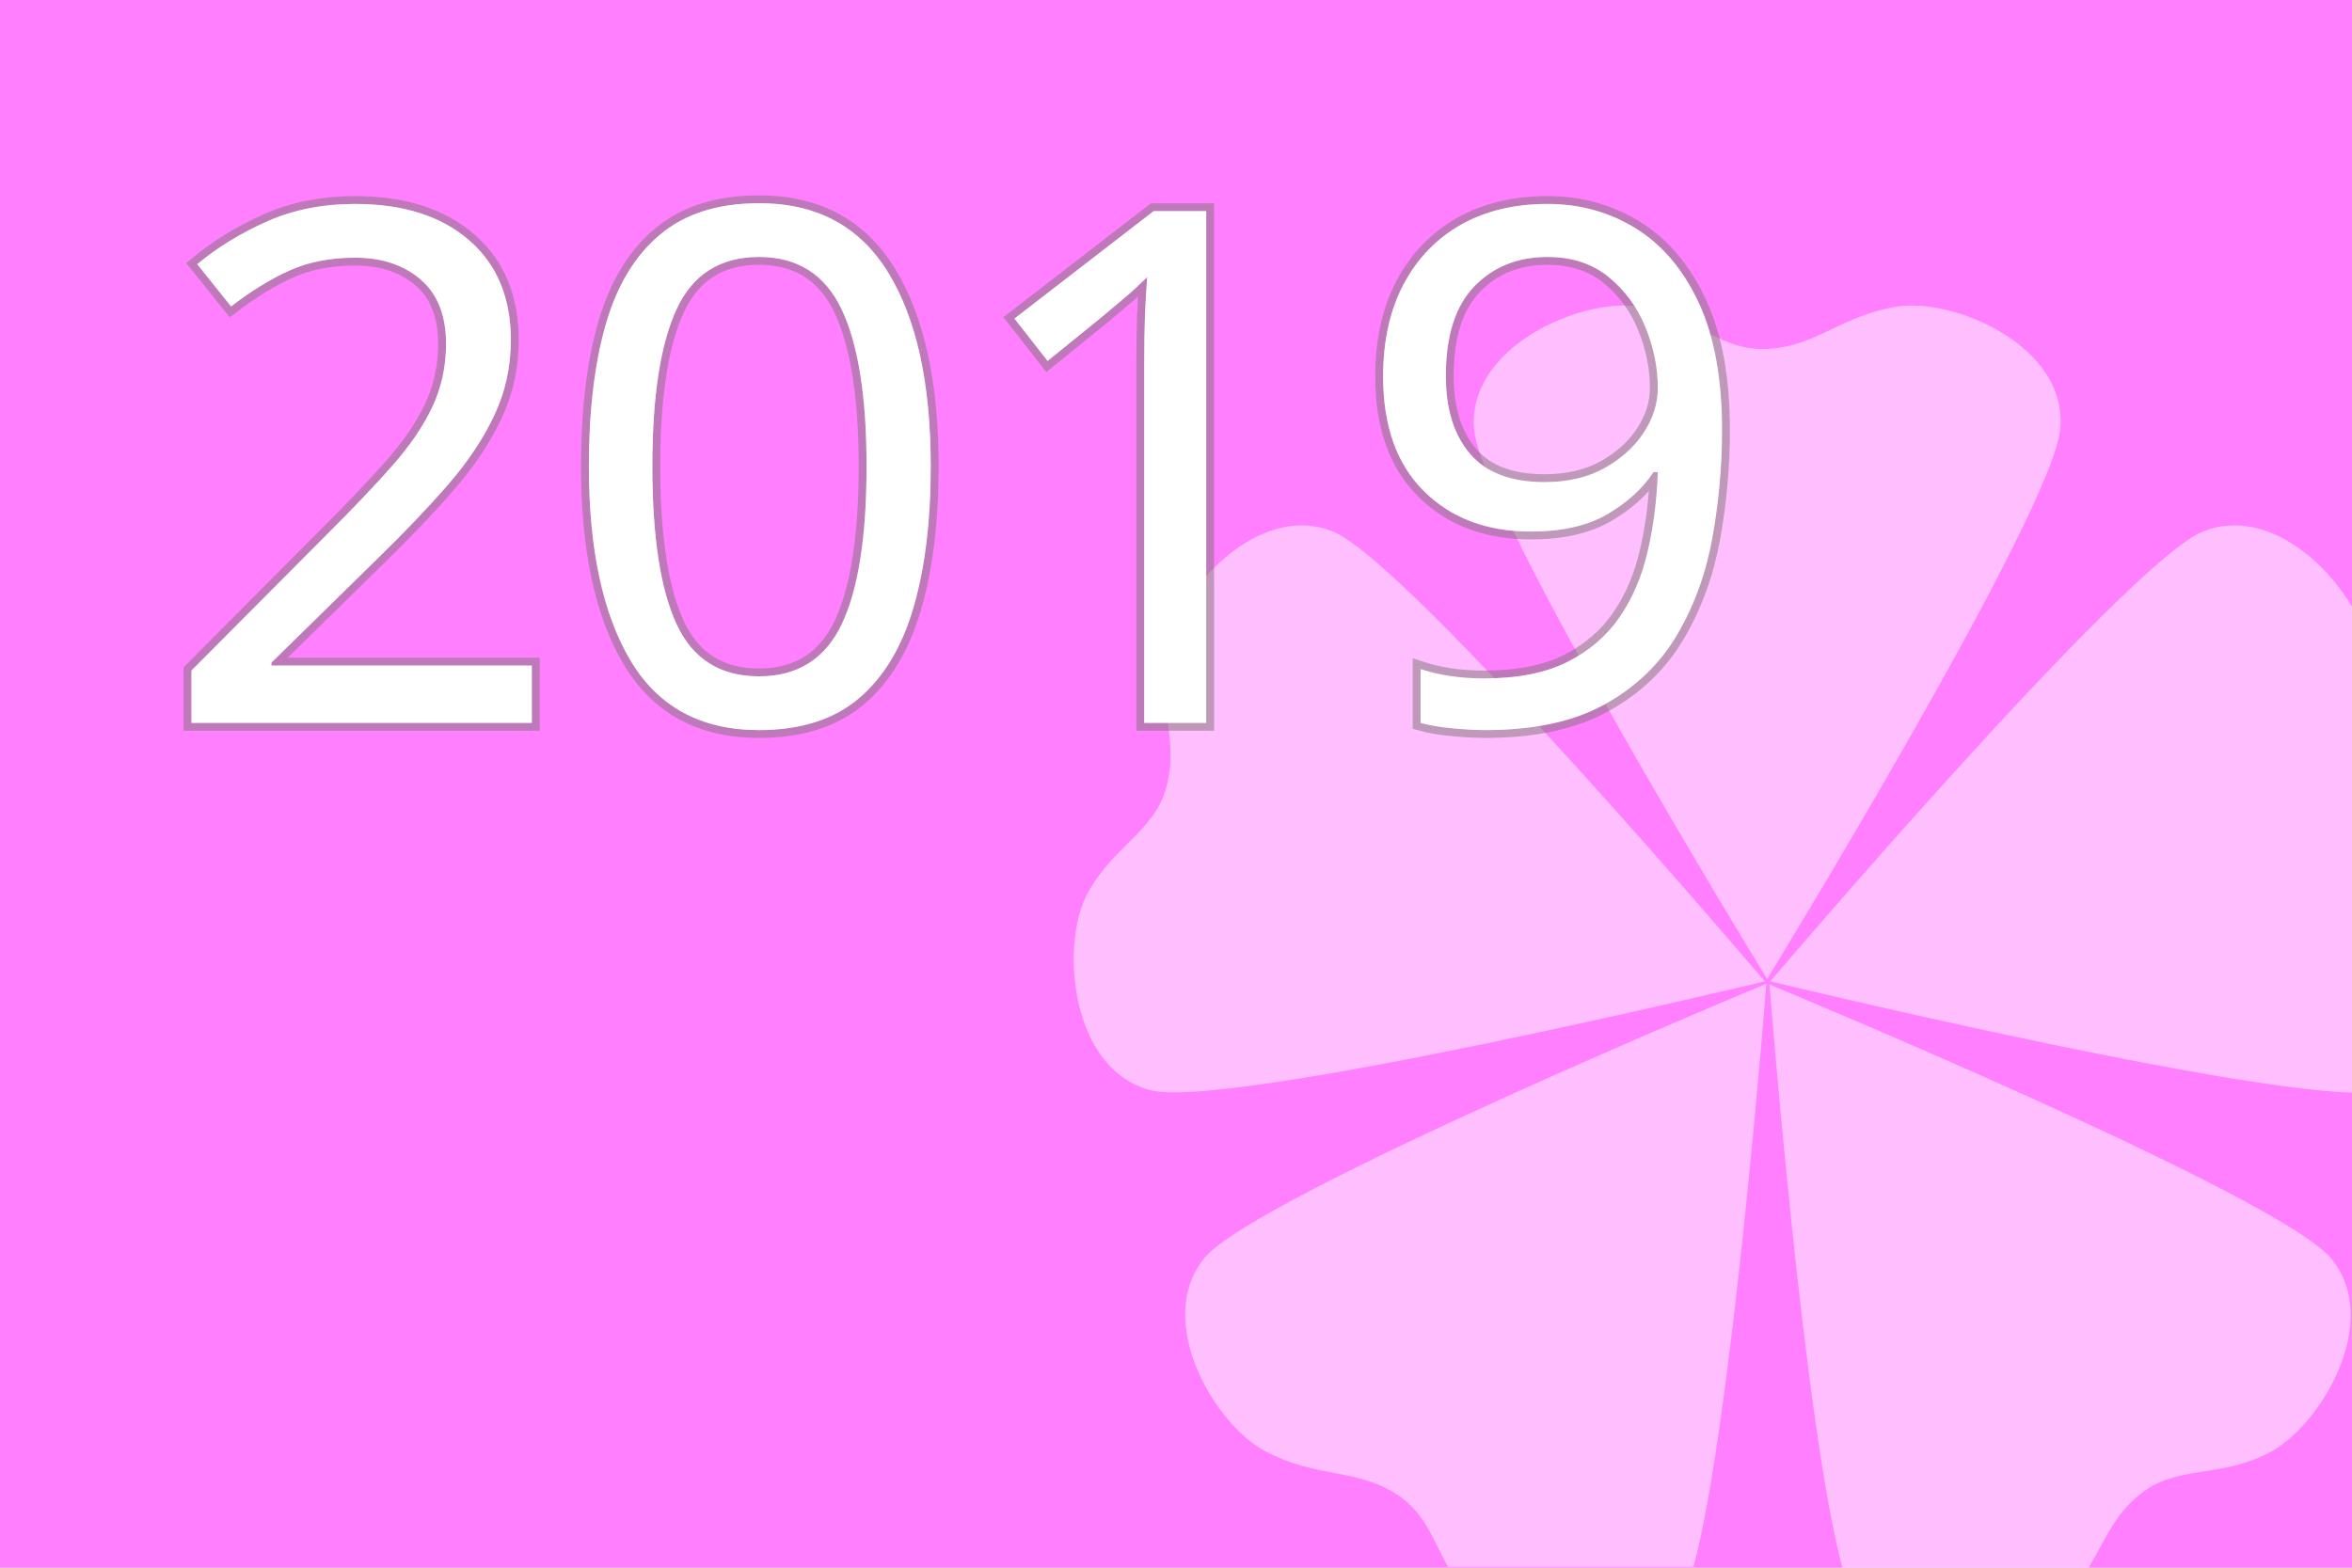
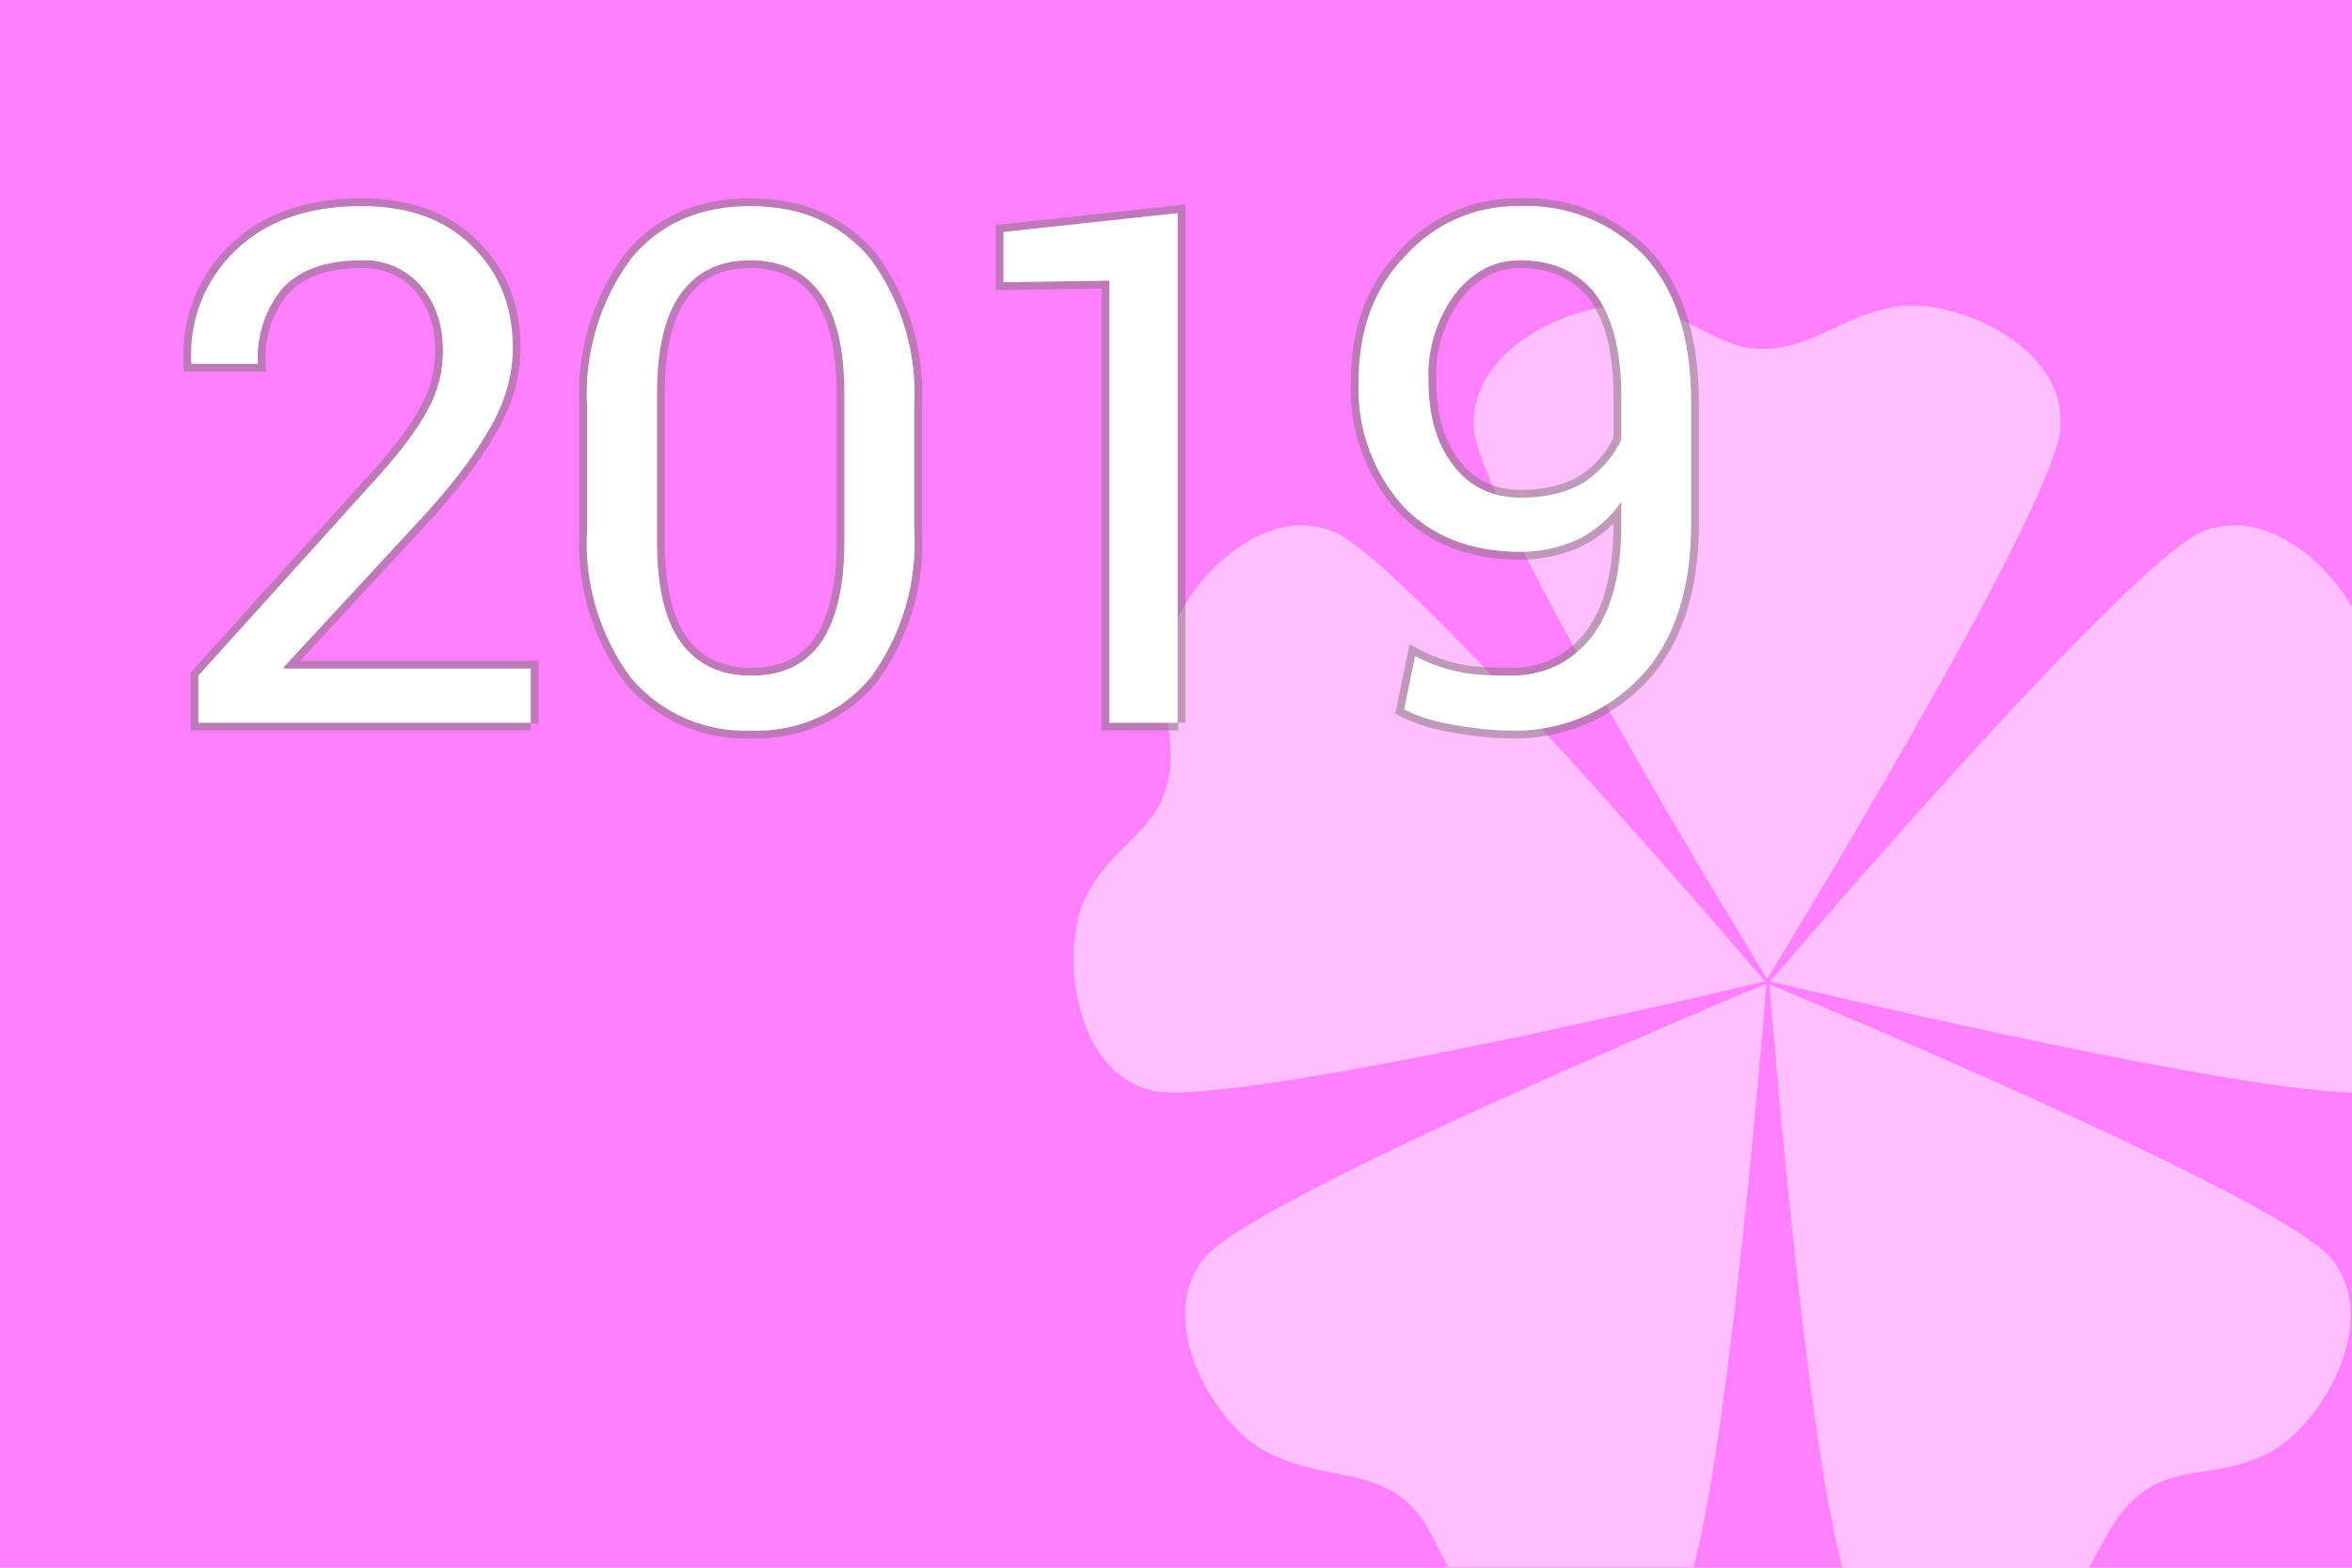
<svg xmlns="http://www.w3.org/2000/svg" width="300" height="200">
-   <path fill-rule="evenodd" clip-rule="evenodd" fill="#FF7FFF" d="M0 0h300v200H0z" />
-   <path fill-rule="evenodd" clip-rule="evenodd" fill="#FFF" d="M225.7 125.6s4.4 56.4 9.3 74.4h31.4c2.1-3.4 3.2-6.7 6.5-9.3 4.7-3.9 10.1-2 16.6-5.4 6.5-3.4 14.5-16.8 7.8-24.8-6.8-8.1-71.6-34.9-71.6-34.9zm16.4-86.5c-7.2 1.1-10.4 5.1-16.6 5.4-6.1.4-9.4-4.3-16.6-5.4-7.2-1.1-21.6 5.1-20.9 15.5.7 10.5 37.4 70.3 37.4 70.3s36.7-59.9 37.4-70.3c.9-10.4-13.5-16.6-20.7-15.5zM281 67.8c-9.7 3.9-55.2 57.4-55.2 57.4s56.2 13.6 74.2 14.2v-62c-3.8-6.4-11.5-12.6-19-9.6zm-127.3 92.6c-6.7 8 1.3 21.5 7.8 24.8 6.5 3.4 11.4 2.1 16.6 5.4 3.6 2.3 4.6 5.7 6.6 9.3H216c4.9-18 9.3-74.4 9.3-74.4s-64.8 26.9-71.6 34.9zM170 67.8c-9.7-3.9-20 7.9-21.2 15.1-1.2 7.2 1.6 11.5 0 17.4-1.5 5.9-7 7.6-10.3 14.1-3.2 6.5-1.9 22.1 8.3 24.7 10.1 2.5 78.3-13.9 78.3-13.9S179.7 71.7 170 67.8z" opacity=".502" />
-   <g>
-     <text transform="matrix(1.006 0 0 1 20 92.221)" fill="#FFF" font-family="'Roboto-Regular'" font-size="91.436" letter-spacing="-2">2019</text>
-     <text transform="matrix(1.006 0 0 1 20 92.221)" fill="none" stroke="#807175" stroke-width="2" font-family="'Roboto-Regular'" font-size="91.436" letter-spacing="-2" opacity=".5">2019</text>
-     <text transform="matrix(1.006 0 0 1 20 92.221)" fill="#FFF" font-family="'Roboto-Regular'" font-size="91.436" letter-spacing="-2">2019</text>
-   </g>
+   <path fill="#FF7FFF" d="M0 0h300v200H0V0z" />
+   <path fill="#FFF" d="M225.7 125.6s4.4 56.4 9.3 74.4h31.4c2.1-3.4 3.2-6.7 6.5-9.3 4.7-3.9 10.1-2 16.6-5.4 6.5-3.4 14.5-16.8 7.8-24.8-6.8-8.1-71.6-34.9-71.6-34.9zm16.4-86.5c-7.2 1.1-10.4 5.1-16.6 5.4-6.1.4-9.4-4.3-16.6-5.4-7.2-1.1-21.6 5.1-20.9 15.5.7 10.5 37.4 70.3 37.4 70.3s36.7-59.9 37.4-70.3c.9-10.4-13.5-16.6-20.7-15.5zM281 67.8c-9.7 3.9-55.2 57.4-55.2 57.4s56.2 13.6 74.2 14.2v-62c-3.8-6.4-11.5-12.6-19-9.6zm-127.3 92.6c-6.7 8 1.3 21.5 7.8 24.8 6.5 3.4 11.4 2.1 16.6 5.4 3.6 2.3 4.6 5.7 6.6 9.3H216c4.9-18 9.3-74.4 9.3-74.4s-64.8 26.9-71.6 34.9zM170 67.8c-9.7-3.9-20 7.9-21.2 15.1-1.2 7.2 1.6 11.5 0 17.4-1.5 5.9-7 7.6-10.3 14.1-3.2 6.5-1.9 22.1 8.3 24.7 10.1 2.5 78.3-13.9 78.3-13.9S179.7 71.7 170 67.8z" opacity=".5" />
+   <path d="M67.7 92.2H25.3v-6l21.4-23.7c3.9-4.2 6.5-7.6 7.8-10.1 1.4-2.5 2-5 2-7.7 0-3.2-.9-6-2.8-8.2a9.5 9.5 0 00-7.6-3.3c-4.5 0-7.8 1.2-10 3.5a13.7 13.7 0 00-3.2 9.7h-8.5V46A18.2 18.2 0 0130 32c3.9-3.8 9.3-5.7 16.1-5.7 6 0 10.6 1.7 14 5 3.6 3.5 5.3 7.8 5.3 13.1 0 3.5-1 7.1-3.2 10.7-2 3.5-5 7.3-8.8 11.4L36.2 85.1v.2h31.5v7zm48.9-24.8a29 29 0 01-5.6 19.1 18.8 18.8 0 01-15.2 6.7 19 19 0 01-15.3-6.7 28.8 28.8 0 01-5.6-19V52a29 29 0 015.6-19c3.7-4.5 8.8-6.7 15.2-6.7 6.5 0 11.5 2.2 15.3 6.7a29 29 0 015.6 19v15.4zm-8.9-17.3c0-5.6-1-9.8-3-12.6s-5-4.3-9-4.3c-3.9 0-6.8 1.4-8.9 4.3-2 2.8-3 7-3 12.6v19.1c0 5.6 1 9.9 3 12.7 2.1 2.9 5.1 4.3 9 4.3 4 0 6.9-1.4 8.9-4.2 2-2.9 3-7.2 3-12.8v-19zm42.6 42.1h-8.8V35.8L128 36v-6.4l22.2-2.4v65zm42.3-6c4.3 0 7.7-1.6 10.3-4.8 2.6-3.3 3.9-8 3.9-14.5V64a14.4 14.4 0 01-5.5 4.8c-2.2 1-4.7 1.6-7.3 1.6-6.4 0-11.4-2-15-5.8a22.3 22.3 0 01-5.7-16c0-6.6 2-11.9 6-16a19 19 0 0114.3-6.3 21 21 0 0116.1 6.3c4 4.3 6 10.5 6 18.8v15.5c0 8.4-2.2 15-6.5 19.5a21.9 21.9 0 01-16.6 6.8c-2.3 0-4.7-.3-7-.7-2.4-.4-4.6-1-6.5-2l1.4-6.8a20.2 20.2 0 005.5 2c1.9.4 4 .5 6.6.5zm1.4-22.7c3.2 0 6-.7 8.1-2 2.2-1.5 3.7-3.3 4.7-5.4v-5.6c0-5.7-1.1-10-3.3-13-2.2-2.8-5.4-4.3-9.6-4.3-3.3 0-6 1.4-8.3 4.3a17.2 17.2 0 00-3.4 11c0 4.5 1 8.1 3.2 10.9 2 2.7 5 4.1 8.6 4.1z" fill="#FFF" />
+   <path d="M67.7 92.2H25.3v-6l21.4-23.7c3.9-4.2 6.5-7.6 7.8-10.1 1.4-2.5 2-5 2-7.7 0-3.2-.9-6-2.8-8.2a9.5 9.5 0 00-7.6-3.3c-4.5 0-7.8 1.2-10 3.5a13.7 13.7 0 00-3.2 9.7h-8.5V46A18.2 18.2 0 0130 32c3.9-3.8 9.3-5.7 16.1-5.7 6 0 10.6 1.7 14 5 3.6 3.5 5.3 7.8 5.3 13.1 0 3.5-1 7.1-3.2 10.7-2 3.5-5 7.3-8.8 11.4L36.2 85.1v.2h31.5v7zm48.9-24.8a29 29 0 01-5.6 19.1 18.8 18.8 0 01-15.2 6.7 19 19 0 01-15.3-6.7 28.8 28.8 0 01-5.6-19V52a29 29 0 015.6-19c3.7-4.5 8.8-6.7 15.2-6.7 6.5 0 11.5 2.2 15.3 6.7a29 29 0 015.6 19v15.4zm-8.9-17.3c0-5.6-1-9.8-3-12.6s-5-4.3-9-4.3c-3.9 0-6.8 1.4-8.9 4.3-2 2.8-3 7-3 12.6v19.1c0 5.6 1 9.9 3 12.7 2.1 2.9 5.1 4.3 9 4.3 4 0 6.9-1.4 8.9-4.2 2-2.9 3-7.2 3-12.8v-19zm42.6 42.1h-8.8V35.8L128 36v-6.4l22.2-2.4v65zm42.3-6c4.3 0 7.7-1.6 10.3-4.8 2.6-3.3 3.9-8 3.9-14.5V64a14.4 14.4 0 01-5.5 4.8c-2.2 1-4.7 1.6-7.3 1.6-6.4 0-11.4-2-15-5.8a22.3 22.3 0 01-5.7-16c0-6.6 2-11.9 6-16a19 19 0 0114.3-6.3 21 21 0 0116.1 6.3c4 4.3 6 10.5 6 18.8v15.5c0 8.4-2.2 15-6.5 19.5a21.9 21.9 0 01-16.6 6.8c-2.3 0-4.7-.3-7-.7-2.4-.4-4.6-1-6.5-2l1.4-6.8a20.2 20.2 0 005.5 2c1.9.4 4 .5 6.6.5zm1.4-22.7c3.2 0 6-.7 8.1-2 2.2-1.5 3.7-3.3 4.7-5.4v-5.6c0-5.7-1.1-10-3.3-13-2.2-2.8-5.4-4.3-9.6-4.3-3.3 0-6 1.4-8.3 4.3a17.2 17.2 0 00-3.4 11c0 4.5 1 8.1 3.2 10.9 2 2.7 5 4.1 8.6 4.1z" opacity=".5" fill="none" stroke="#807175" stroke-width="2" />
+   <path d="M67.7 92.2H25.3v-6l21.4-23.7c3.9-4.2 6.5-7.6 7.8-10.1 1.4-2.5 2-5 2-7.7 0-3.2-.9-6-2.8-8.2a9.5 9.5 0 00-7.6-3.3c-4.5 0-7.8 1.2-10 3.5a13.7 13.7 0 00-3.2 9.7h-8.5V46A18.2 18.2 0 0130 32c3.9-3.8 9.3-5.7 16.1-5.7 6 0 10.6 1.7 14 5 3.6 3.5 5.3 7.8 5.3 13.1 0 3.5-1 7.1-3.2 10.7-2 3.5-5 7.3-8.8 11.4L36.2 85.1v.2h31.5v7zm48.9-24.8a29 29 0 01-5.6 19.1 18.8 18.8 0 01-15.2 6.7 19 19 0 01-15.3-6.7 28.8 28.8 0 01-5.6-19V52a29 29 0 015.6-19c3.7-4.5 8.8-6.7 15.2-6.7 6.5 0 11.5 2.2 15.3 6.7a29 29 0 015.6 19v15.4zm-8.9-17.3c0-5.6-1-9.8-3-12.6s-5-4.3-9-4.3c-3.9 0-6.8 1.4-8.9 4.3-2 2.8-3 7-3 12.6v19.1c0 5.6 1 9.9 3 12.7 2.1 2.9 5.1 4.3 9 4.3 4 0 6.9-1.4 8.9-4.2 2-2.9 3-7.2 3-12.8v-19zm42.6 42.1h-8.8V35.8L128 36v-6.4l22.2-2.4v65zm42.3-6c4.3 0 7.7-1.6 10.3-4.8 2.6-3.3 3.9-8 3.9-14.5V64a14.4 14.4 0 01-5.5 4.8c-2.2 1-4.7 1.6-7.3 1.6-6.4 0-11.4-2-15-5.8a22.3 22.3 0 01-5.7-16c0-6.6 2-11.9 6-16a19 19 0 0114.3-6.3 21 21 0 0116.1 6.3c4 4.3 6 10.5 6 18.8v15.5c0 8.4-2.2 15-6.5 19.5a21.9 21.9 0 01-16.6 6.8c-2.3 0-4.7-.3-7-.7-2.4-.4-4.6-1-6.5-2l1.4-6.8a20.2 20.2 0 005.5 2c1.9.4 4 .5 6.6.5zm1.4-22.7c3.2 0 6-.7 8.1-2 2.2-1.5 3.7-3.3 4.7-5.4v-5.6c0-5.7-1.1-10-3.3-13-2.2-2.8-5.4-4.3-9.6-4.3-3.3 0-6 1.4-8.3 4.3a17.2 17.2 0 00-3.4 11c0 4.5 1 8.1 3.2 10.9 2 2.7 5 4.1 8.6 4.1z" fill="#FFF" />
</svg>
